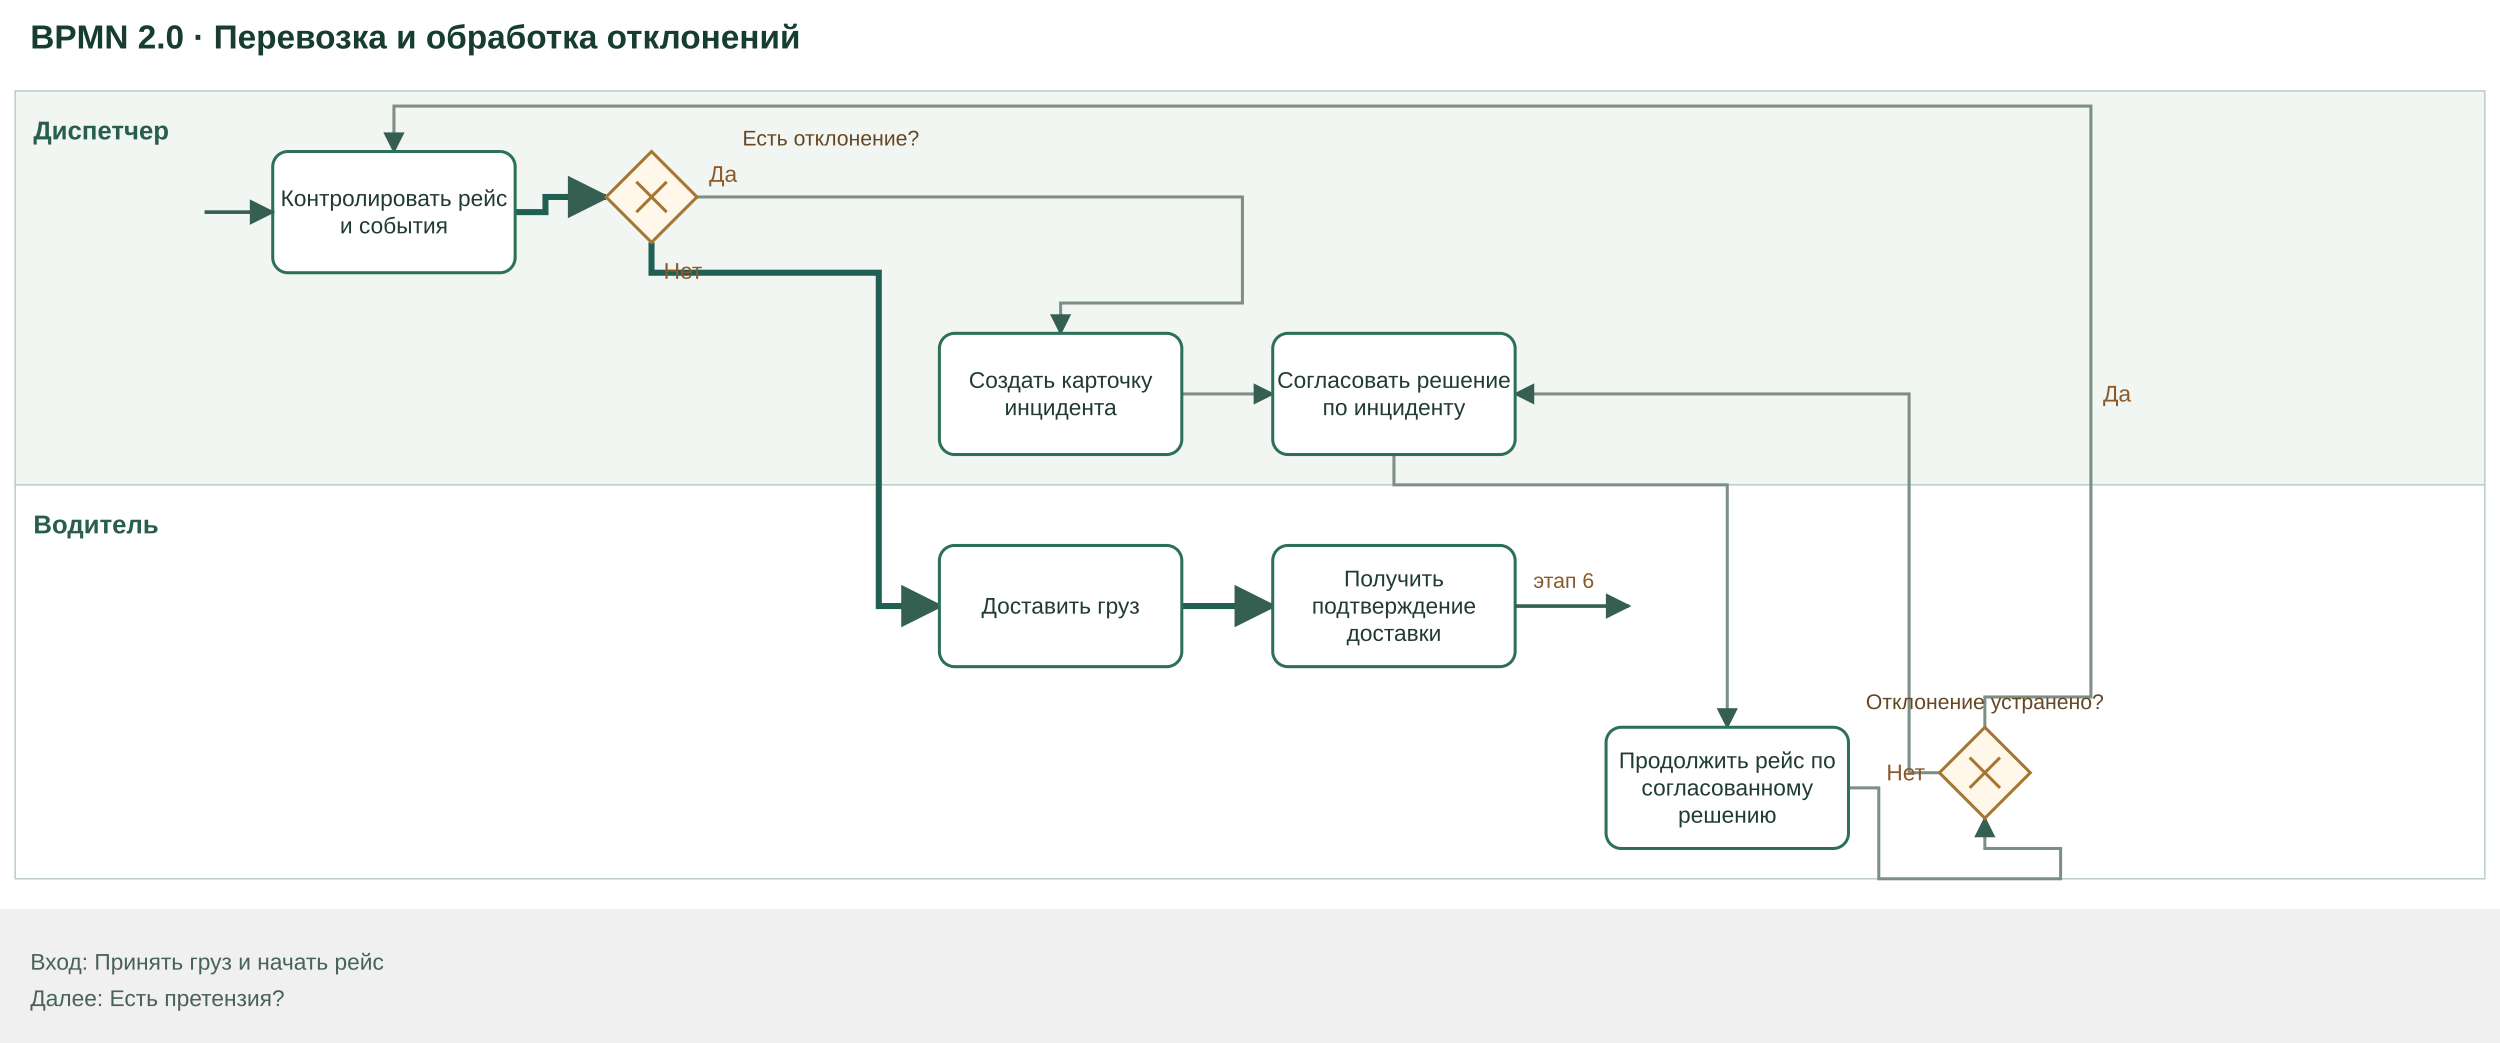
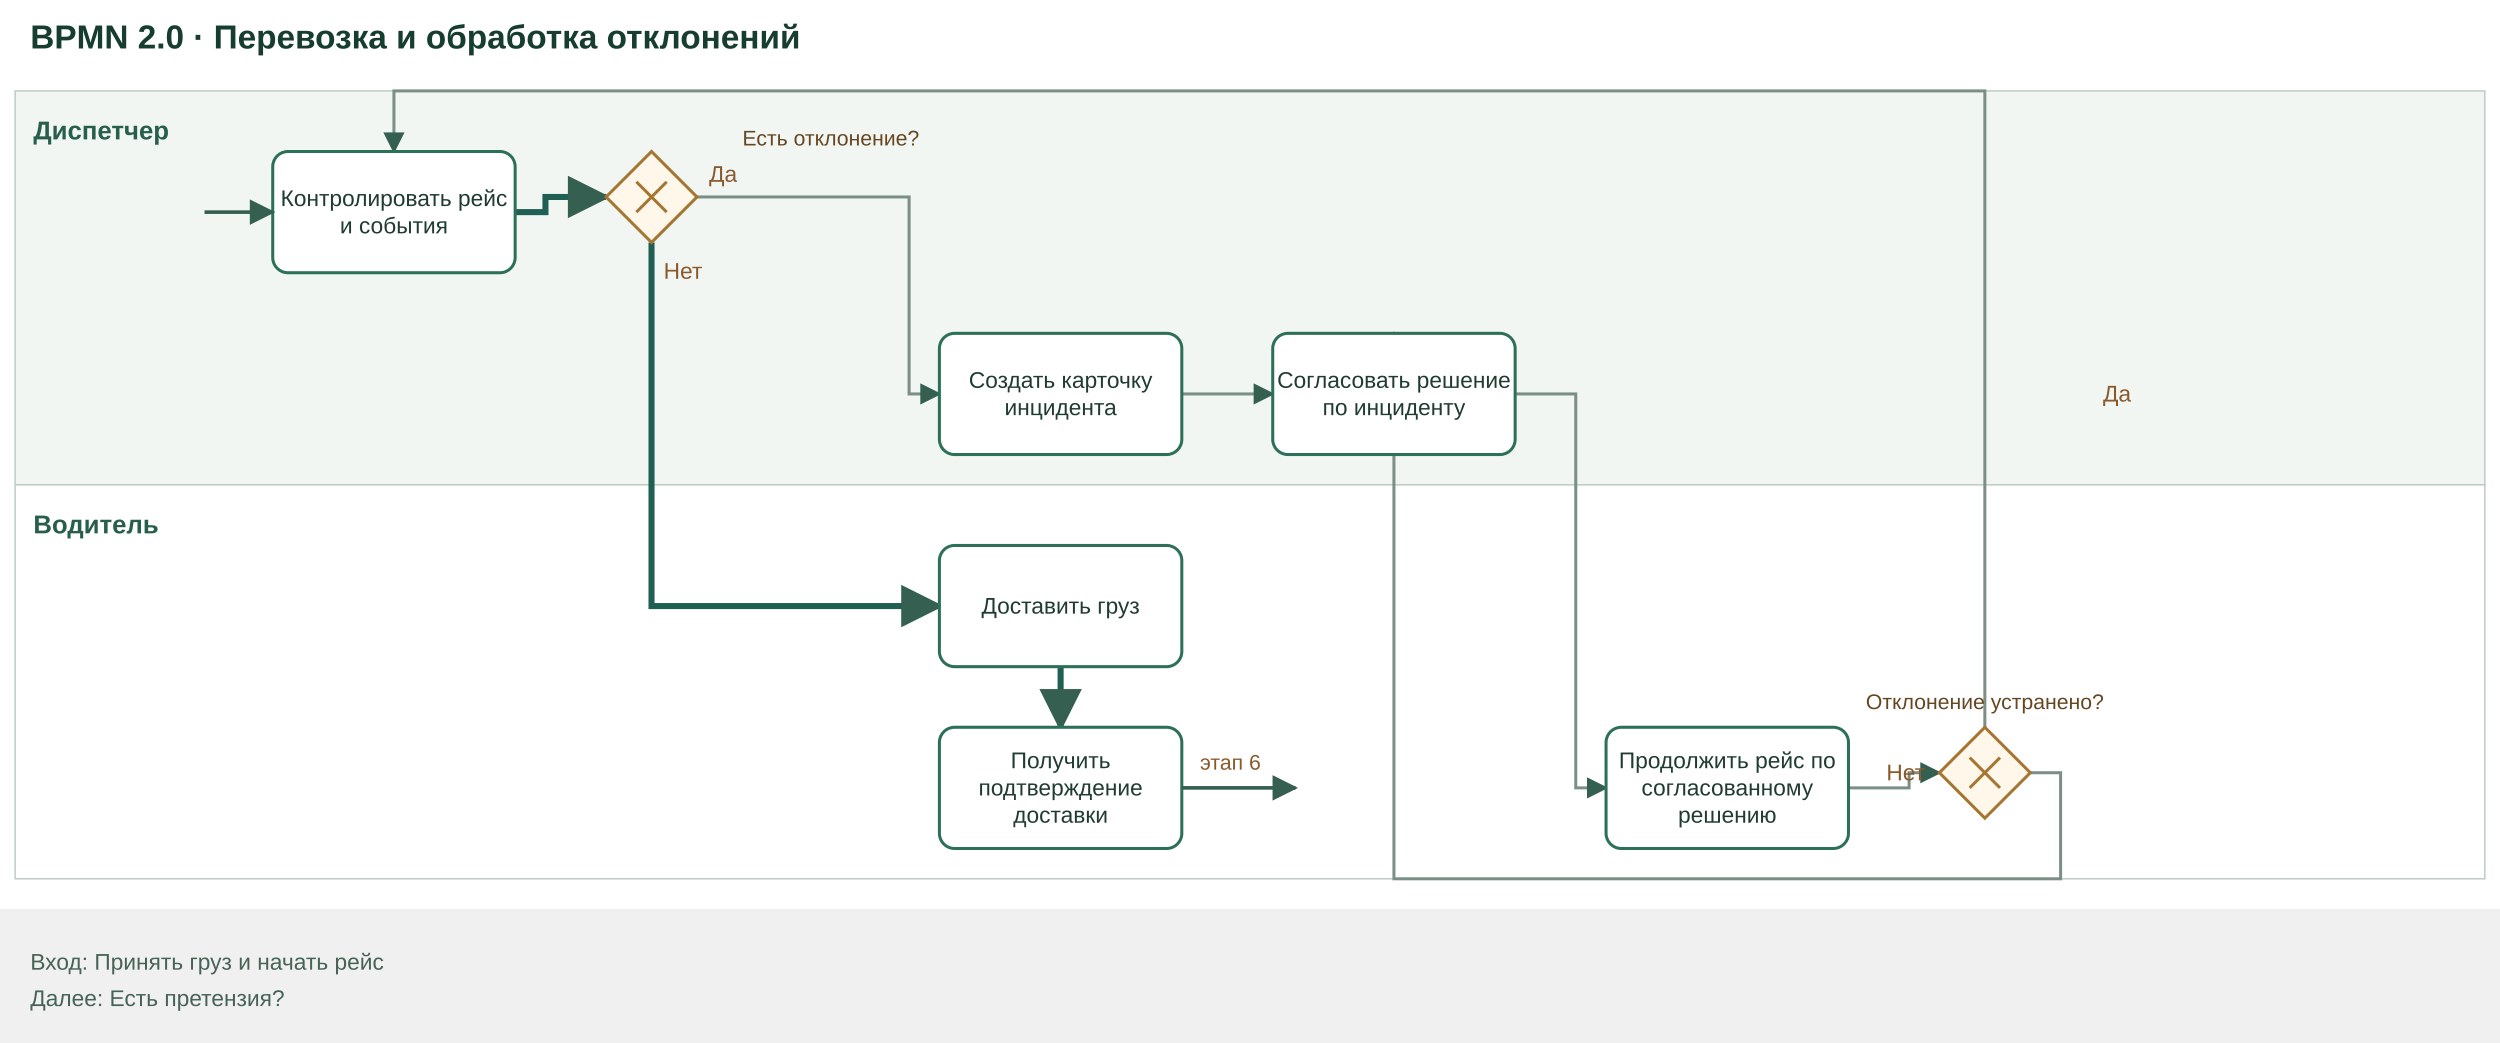
<svg xmlns="http://www.w3.org/2000/svg" width="1650" height="688" viewBox="0 0 1650 688" role="img" aria-label="Перевозка и обработка отклонений">
  <defs>
    <marker id="arrow" viewBox="0 0 10 10" refX="9" refY="5" markerWidth="7" markerHeight="7" orient="auto">
      <path d="M0 0L10 5L0 10Z" fill="#355f50" />
    </marker>
  </defs>
  <rect width="1650" height="600" fill="white" />
  <text x="20" y="32" font-family="Arial" font-size="22" font-weight="bold" fill="#173d31">BPMN 2.0 · Перевозка и обработка отклонений</text>
  <rect x="10" y="60" width="1630" height="260" fill="#f1f6f2" stroke="#bdcec3" />
  <text x="22" y="92" font-family="Arial" font-size="17" font-weight="bold" fill="#285e4c">Диспетчер</text>
  <rect x="10" y="320" width="1630" height="260" fill="white" stroke="#bdcec3" />
  <text x="22" y="352" font-family="Arial" font-size="17" font-weight="bold" fill="#285e4c">Водитель</text>
  <polyline points="340,140 360,140 360,130 400,130" fill="none" stroke="#205f53" stroke-width="4" marker-end="url(#arrow)" />
  <polyline points="780,260 840,260" fill="none" stroke="#7c8f86" stroke-width="2" marker-end="url(#arrow)" />
-   <polyline points="920,300 920,320 1140,320 1140,480" fill="none" stroke="#7c8f86" stroke-width="2" marker-end="url(#arrow)" />
-   <polyline points="1220,520 1240,520 1240,580 1360,580 1360,560 1310,560 1310,540" fill="none" stroke="#7c8f86" stroke-width="2" marker-end="url(#arrow)" />
-   <polyline points="780,400 840,400" fill="none" stroke="#205f53" stroke-width="4" marker-end="url(#arrow)" />
-   <polyline points="460,130 820,130 820,200 700,200 700,220" fill="none" stroke="#7c8f86" stroke-width="2" marker-end="url(#arrow)" />
+   <polyline points="1000,260 1040,260 1040,520 1060,520" fill="none" stroke="#7c8f86" stroke-width="2" marker-end="url(#arrow)" />
+   <polyline points="1220,520 1260,520 1260,510 1280,510" fill="none" stroke="#7c8f86" stroke-width="2" marker-end="url(#arrow)" />
+   <polyline points="700,440 700,480" fill="none" stroke="#205f53" stroke-width="4" marker-end="url(#arrow)" />
+   <polyline points="460,130 600,130 600,260 620,260" fill="none" stroke="#7c8f86" stroke-width="2" marker-end="url(#arrow)" />
  <text x="468" y="120" font-family="Arial" font-size="15" fill="#8a592b">Да</text>
-   <polyline points="430,160 430,180 580,180 580,400 620,400" fill="none" stroke="#205f53" stroke-width="4" marker-end="url(#arrow)" />
+   <polyline points="430,160 430,400 620,400" fill="none" stroke="#205f53" stroke-width="4" marker-end="url(#arrow)" />
  <text x="438" y="184" font-family="Arial" font-size="15" fill="#8a592b">Нет</text>
-   <polyline points="1280,510 1260,510 1260,260 1000,260" fill="none" stroke="#7c8f86" stroke-width="2" marker-end="url(#arrow)" />
+   <polyline points="1340,510 1360,510 1360,580 920,580 920,220" fill="none" stroke="#7c8f86" stroke-width="2" marker-end="url(#arrow)" />
  <text x="1245" y="515" font-family="Arial" font-size="15" fill="#8a592b">Нет</text>
-   <polyline points="1310,480 1310,460 1380,460 1380,70 260,70 260,100" fill="none" stroke="#7c8f86" stroke-width="2" marker-end="url(#arrow)" />
+   <polyline points="1310,480 1310,60 260,60 260,100" fill="none" stroke="#7c8f86" stroke-width="2" marker-end="url(#arrow)" />
  <text x="1388" y="265" font-family="Arial" font-size="15" fill="#8a592b">Да</text>
  <rect x="180" y="100" width="160" height="80" rx="10" fill="white" stroke="#2d7058" stroke-width="2" />
  <text x="260.0" y="136.0" text-anchor="middle" font-family="Arial" font-size="15" fill="#203b30">Контролировать рейс</text>
  <text x="260.0" y="154.0" text-anchor="middle" font-family="Arial" font-size="15" fill="#203b30">и события</text>
  <path d="M430 100l30 30-30 30-30-30Z" fill="#fff8ea" stroke="#a57532" stroke-width="2" />
  <path d="M420 120l20 20m0-20-20 20" stroke="#a57532" stroke-width="2" />
  <text x="490" y="96" font-family="Arial" font-size="14" fill="#664723">Есть отклонение?</text>
  <rect x="620" y="220" width="160" height="80" rx="10" fill="white" stroke="#2d7058" stroke-width="2" />
  <text x="700.0" y="256.0" text-anchor="middle" font-family="Arial" font-size="15" fill="#203b30">Создать карточку</text>
  <text x="700.0" y="274.0" text-anchor="middle" font-family="Arial" font-size="15" fill="#203b30">инцидента</text>
  <rect x="840" y="220" width="160" height="80" rx="10" fill="white" stroke="#2d7058" stroke-width="2" />
  <text x="920.0" y="256.0" text-anchor="middle" font-family="Arial" font-size="15" fill="#203b30">Согласовать решение</text>
  <text x="920.0" y="274.0" text-anchor="middle" font-family="Arial" font-size="15" fill="#203b30">по инциденту</text>
  <rect x="1060" y="480" width="160" height="80" rx="10" fill="white" stroke="#2d7058" stroke-width="2" />
  <text x="1140.0" y="507.0" text-anchor="middle" font-family="Arial" font-size="15" fill="#203b30">Продолжить рейс по</text>
  <text x="1140.0" y="525.0" text-anchor="middle" font-family="Arial" font-size="15" fill="#203b30">согласованному</text>
  <text x="1140.0" y="543.0" text-anchor="middle" font-family="Arial" font-size="15" fill="#203b30">решению</text>
  <path d="M1310 480l30 30-30 30-30-30Z" fill="#fff8ea" stroke="#a57532" stroke-width="2" />
  <path d="M1300 500l20 20m0-20-20 20" stroke="#a57532" stroke-width="2" />
  <text x="1310" y="468" text-anchor="middle" font-family="Arial" font-size="14" fill="#664723">Отклонение устранено?</text>
  <rect x="620" y="360" width="160" height="80" rx="10" fill="white" stroke="#2d7058" stroke-width="2" />
  <text x="700.0" y="405.0" text-anchor="middle" font-family="Arial" font-size="15" fill="#203b30">Доставить груз</text>
-   <rect x="840" y="360" width="160" height="80" rx="10" fill="white" stroke="#2d7058" stroke-width="2" />
-   <text x="920.0" y="387.0" text-anchor="middle" font-family="Arial" font-size="15" fill="#203b30">Получить</text>
-   <text x="920.0" y="405.0" text-anchor="middle" font-family="Arial" font-size="15" fill="#203b30">подтверждение</text>
-   <text x="920.0" y="423.0" text-anchor="middle" font-family="Arial" font-size="15" fill="#203b30">доставки</text>
-   <path d="M1000 400l75 0" fill="none" stroke="#355f50" stroke-width="2.4" marker-end="url(#arrow)" />
-   <text x="1012" y="388" font-family="Arial" font-size="14" fill="#8a592b">этап 6</text>
+   <rect x="620" y="480" width="160" height="80" rx="10" fill="white" stroke="#2d7058" stroke-width="2" />
+   <text x="700.0" y="507.0" text-anchor="middle" font-family="Arial" font-size="15" fill="#203b30">Получить</text>
+   <text x="700.0" y="525.0" text-anchor="middle" font-family="Arial" font-size="15" fill="#203b30">подтверждение</text>
+   <text x="700.0" y="543.0" text-anchor="middle" font-family="Arial" font-size="15" fill="#203b30">доставки</text>
+   <path d="M780 520l75 0" fill="none" stroke="#355f50" stroke-width="2.4" marker-end="url(#arrow)" />
+   <text x="792" y="508" font-family="Arial" font-size="14" fill="#8a592b">этап 6</text>
  <path d="M135 140h45" fill="none" stroke="#355f50" stroke-width="2.4" marker-end="url(#arrow)" />
  <text x="20" y="640" font-family="Arial" font-size="15" fill="#466355">Вход: Принять груз и начать рейс</text>
  <text x="20" y="664" font-family="Arial" font-size="15" fill="#466355">Далее: Есть претензия?</text>
</svg>
